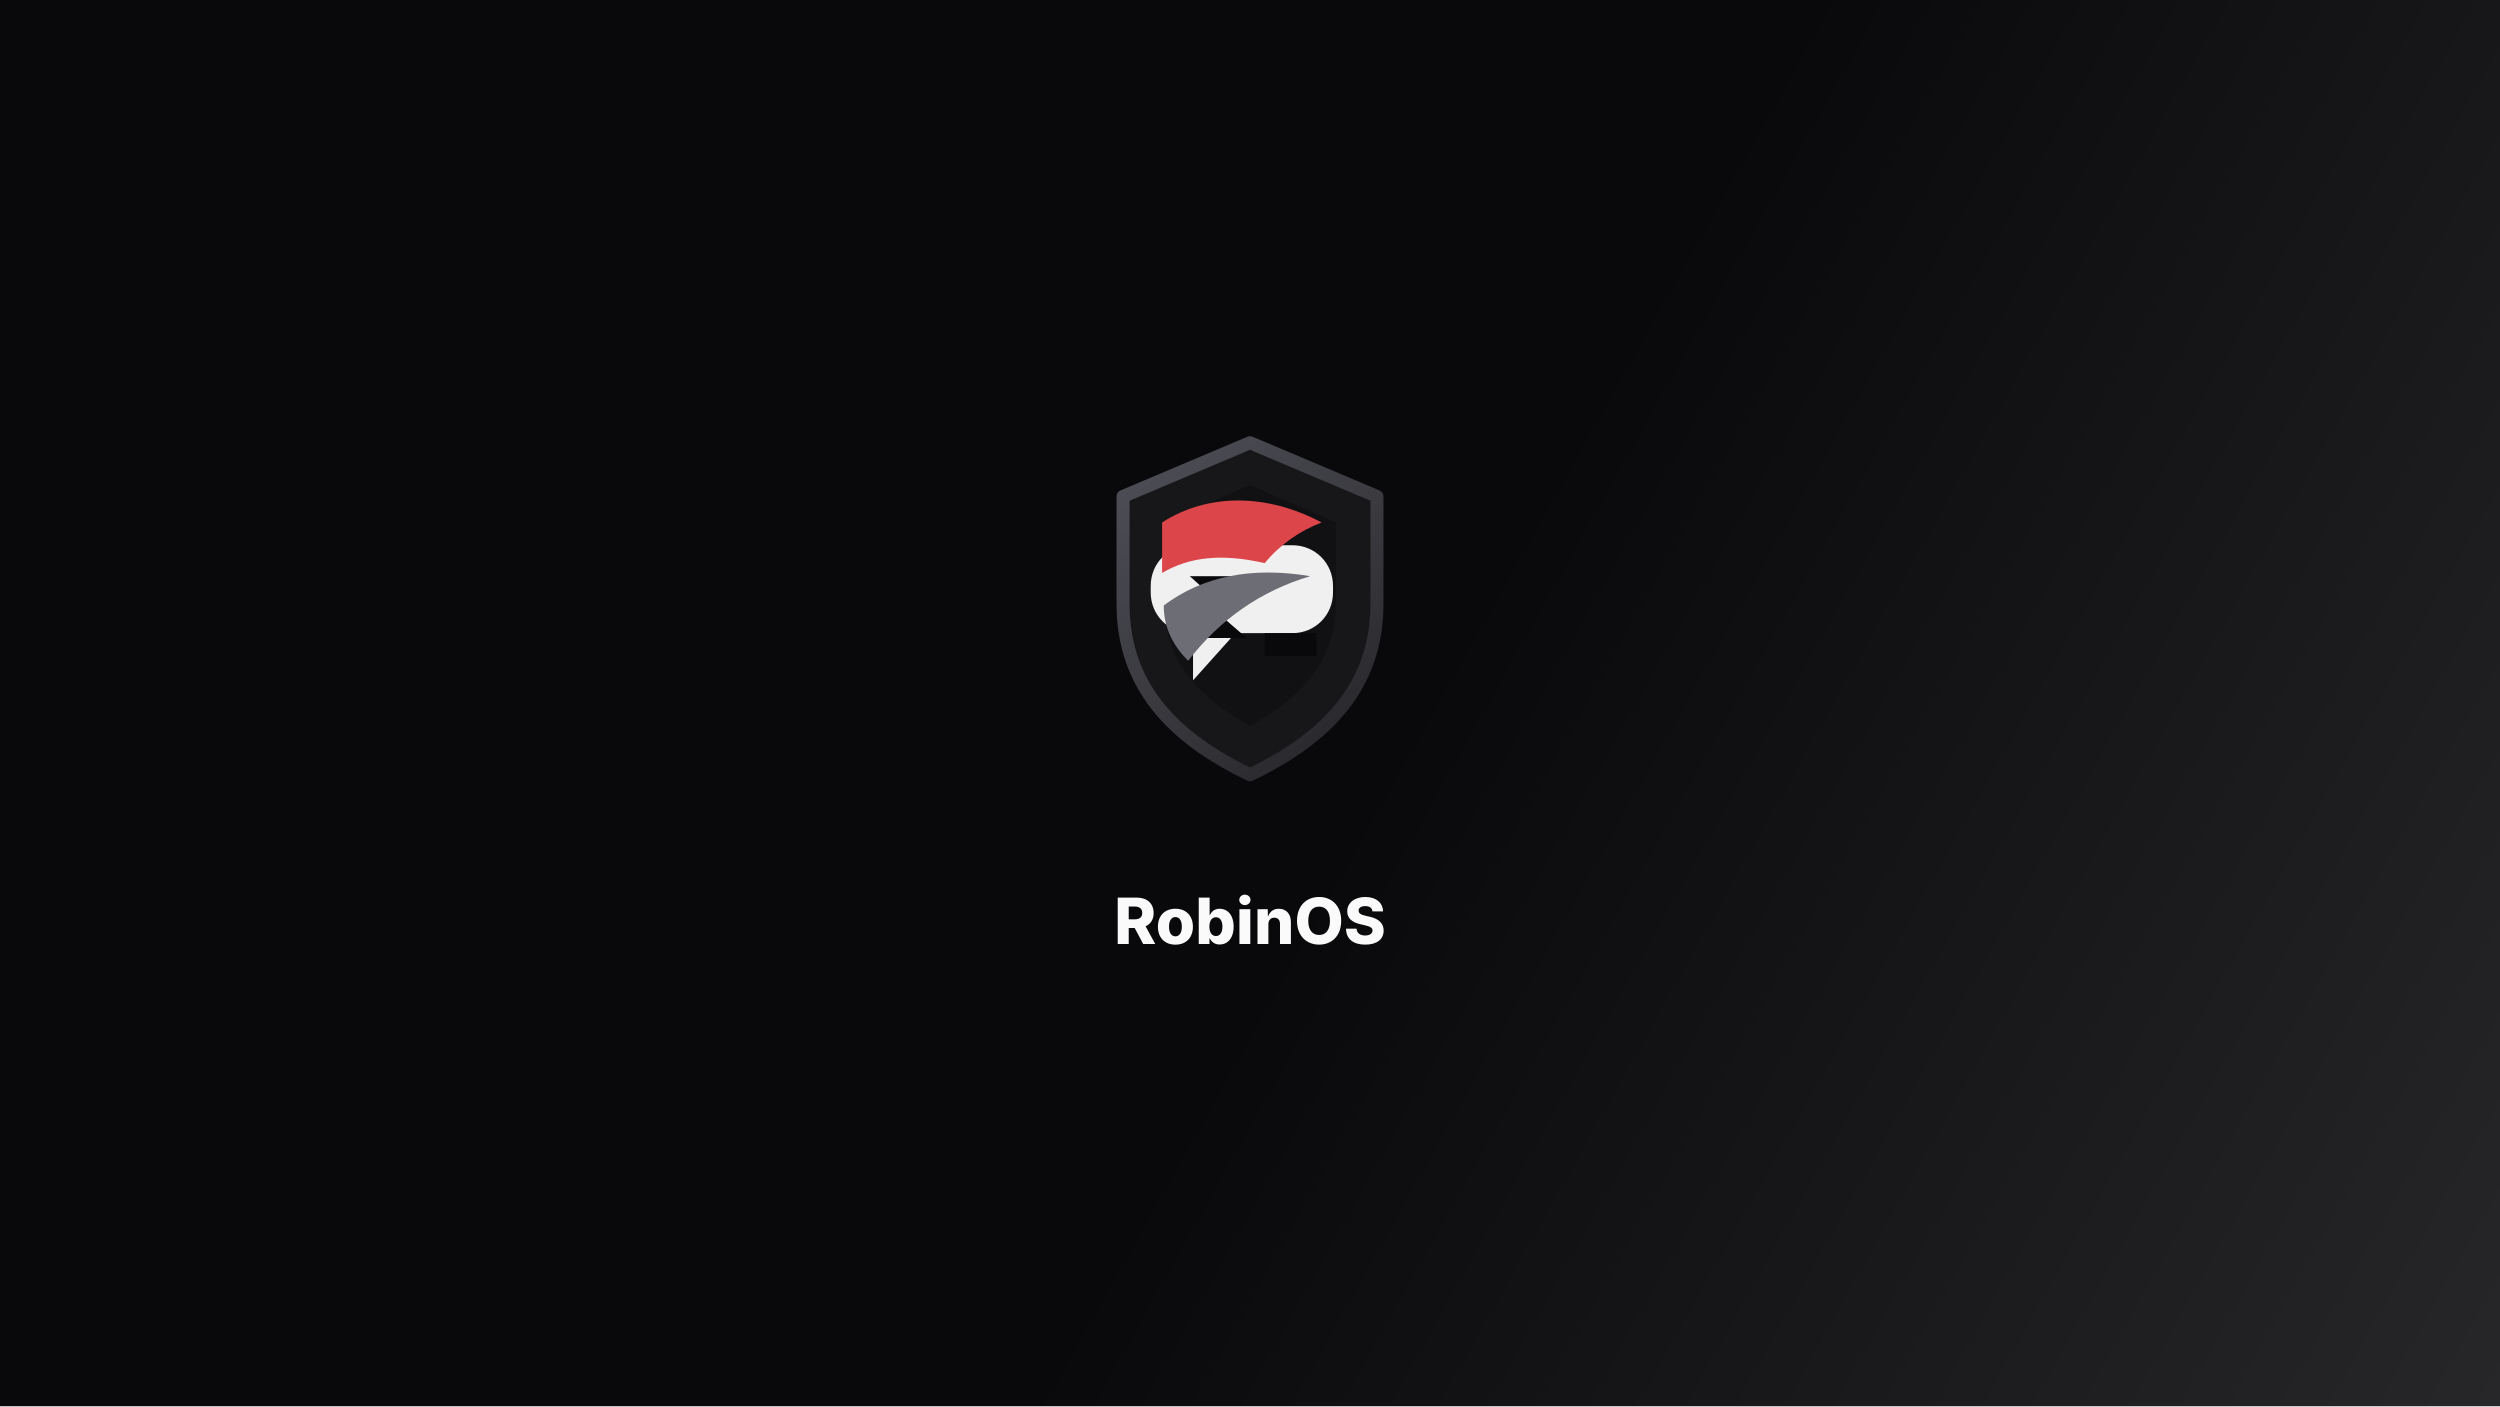
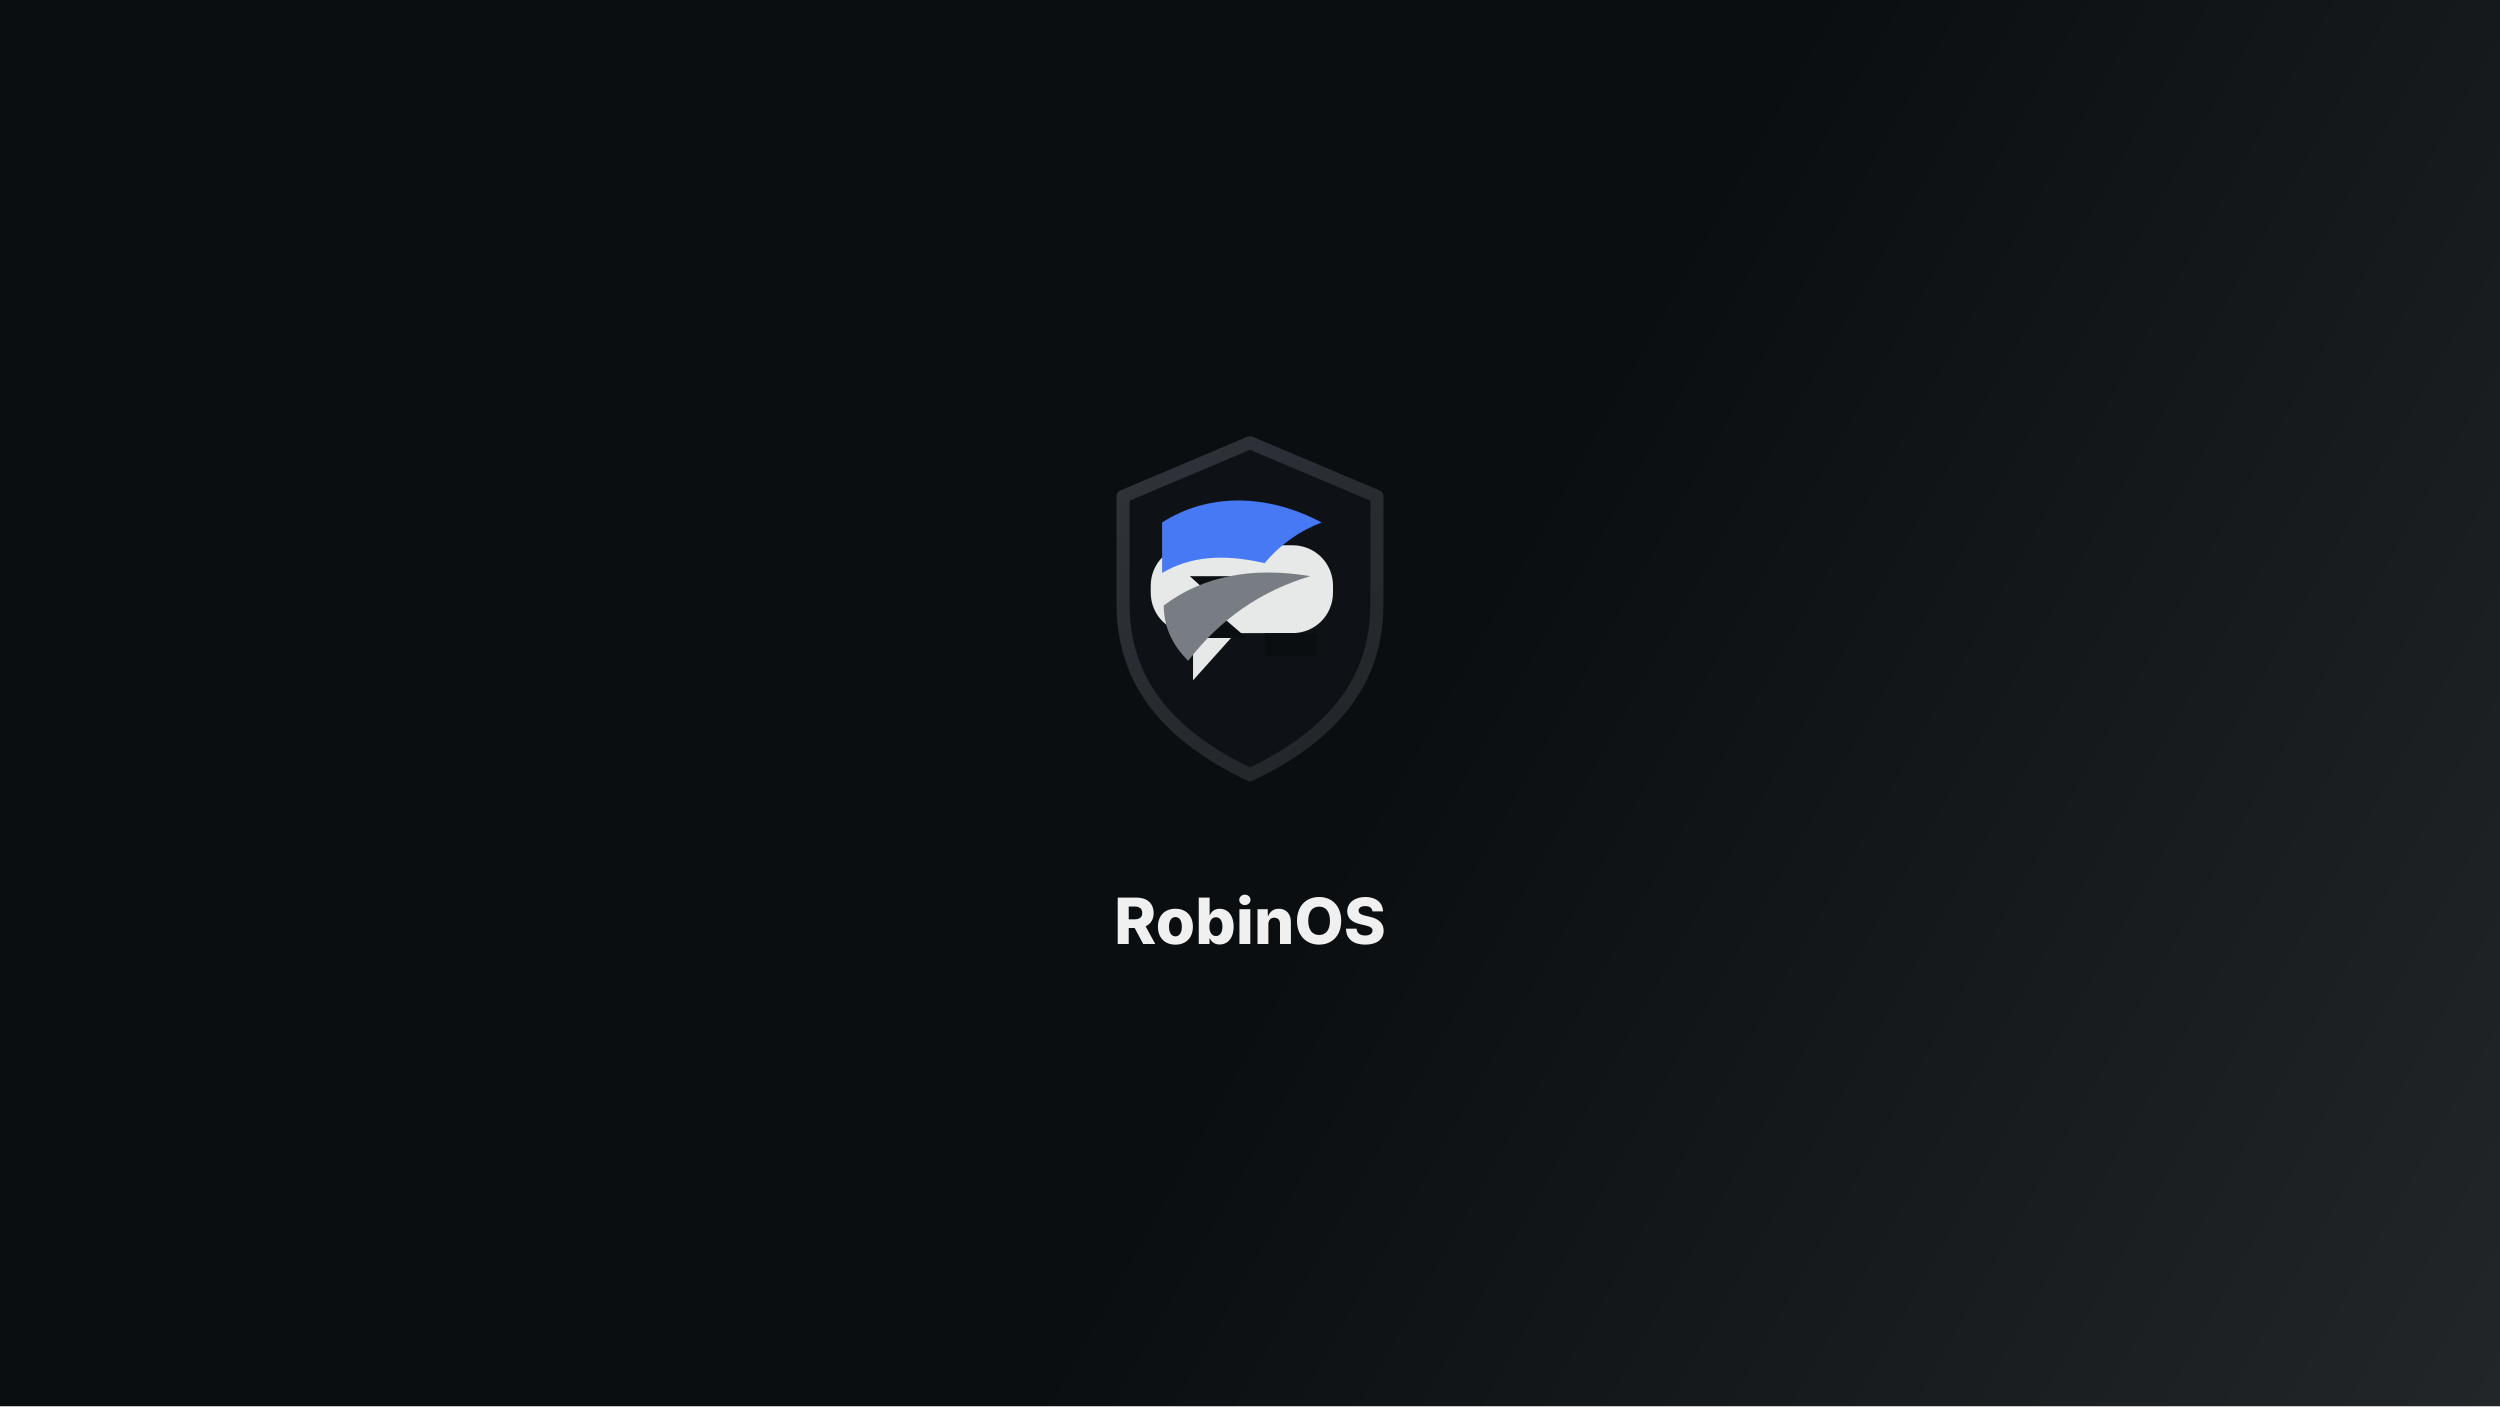
<svg xmlns="http://www.w3.org/2000/svg" viewBox="0 0 3840 2160" role="img" aria-labelledby="title desc">
  <defs>
    <linearGradient id="bg" x1="0" y1="0" x2="3840" y2="2160" gradientUnits="userSpaceOnUse">
-       <stop offset="0" stop-color="#09090B" />
-       <stop offset=".55" stop-color="#09090B" />
-       <stop offset="1" stop-color="#27272A" />
+       <stop offset="0" stop-color="#0A0E11" />
+       <stop offset=".55" stop-color="#0A0E11" />
+       <stop offset="1" stop-color="#222629" />
    </linearGradient>
    <linearGradient id="cyanEdge" x1="48" y1="36" x2="208" y2="220" gradientUnits="userSpaceOnUse">
-       <stop offset="0" stop-color="#52525B" />
-       <stop offset="1" stop-color="#27272A" />
+       <stop offset="0" stop-color="#32343B" />
+       <stop offset="1" stop-color="#222629" />
    </linearGradient>
  </defs>
  <rect width="3840" height="2160" fill="url(#bg)" />
  <g transform="translate(1600 610) scale(2.5)" opacity=".96">
-     <path d="M128 28 206 61v66c0 50-30 82-78 105-48-23-78-55-78-105V61l78-33Z" fill="#18181B" stroke="url(#cyanEdge)" stroke-width="8" stroke-linejoin="round" />
-     <path d="M128 54 181 77v48c0 34-18 58-53 77-35-19-53-43-53-77V77l53-23Z" fill="#121214" />
-     <path d="M92 91h62c14 0 25 11 25 25v4c0 14-11 25-25 25h-35l-26 29v-29h-1c-14 0-25-11-25-25v-4c0-14 11-25 25-25Z" fill="#FAFAFA" />
-     <path d="M91 110h35l-22 19 22 19H91l21-19-21-19Z" fill="#09090B" />
-     <path d="M137 145h32v14h-32z" fill="#09090B" />
-     <path d="M74 77c28-18 64-18 98 0-13 5-25 13-35 25-26-6-46-4-63 6V77Z" fill="#E5484D" />
-     <path d="M75 128c24-18 54-24 90-18-30 9-55 26-75 52-9-9-15-20-15-34Z" fill="#71717A" />
+     <path d="M128 28 206 61v66c0 50-30 82-78 105-48-23-78-55-78-105V61l78-33Z" fill="#0F1115" stroke="url(#cyanEdge)" stroke-width="8" stroke-linejoin="round" />
+     <path d="M128 54 181 77v48c0 34-18 58-53 77-35-19-53-43-53-77V77l53-23Z" fill="#0f1115" />
+     <path d="M92 91h62c14 0 25 11 25 25v4c0 14-11 25-25 25h-35l-26 29v-29h-1c-14 0-25-11-25-25v-4c0-14 11-25 25-25Z" fill="#F0F0F0" />
+     <path d="M91 110h35l-22 19 22 19H91l21-19-21-19Z" fill="#0A0E11" />
+     <path d="M137 145h32v14h-32z" fill="#0A0E11" />
+     <path d="M74 77c28-18 64-18 98 0-13 5-25 13-35 25-26-6-46-4-63 6V77Z" fill="#4B7DFE" />
+     <path d="M75 128c24-18 54-24 90-18-30 9-55 26-75 52-9-9-15-20-15-34Z" fill="#7D8187" />
  </g>
-   <text x="1920" y="1450" text-anchor="middle" fill="#FAFAFA" font-family="Inter, Pretendard, Noto Sans, Arial, sans-serif" font-size="98" font-weight="800">RobinOS</text>
+   <text x="1920" y="1450" text-anchor="middle" fill="#F0F0F0" font-family="Inter, Pretendard, Noto Sans, Arial, sans-serif" font-size="98" font-weight="800">RobinOS</text>
</svg>
